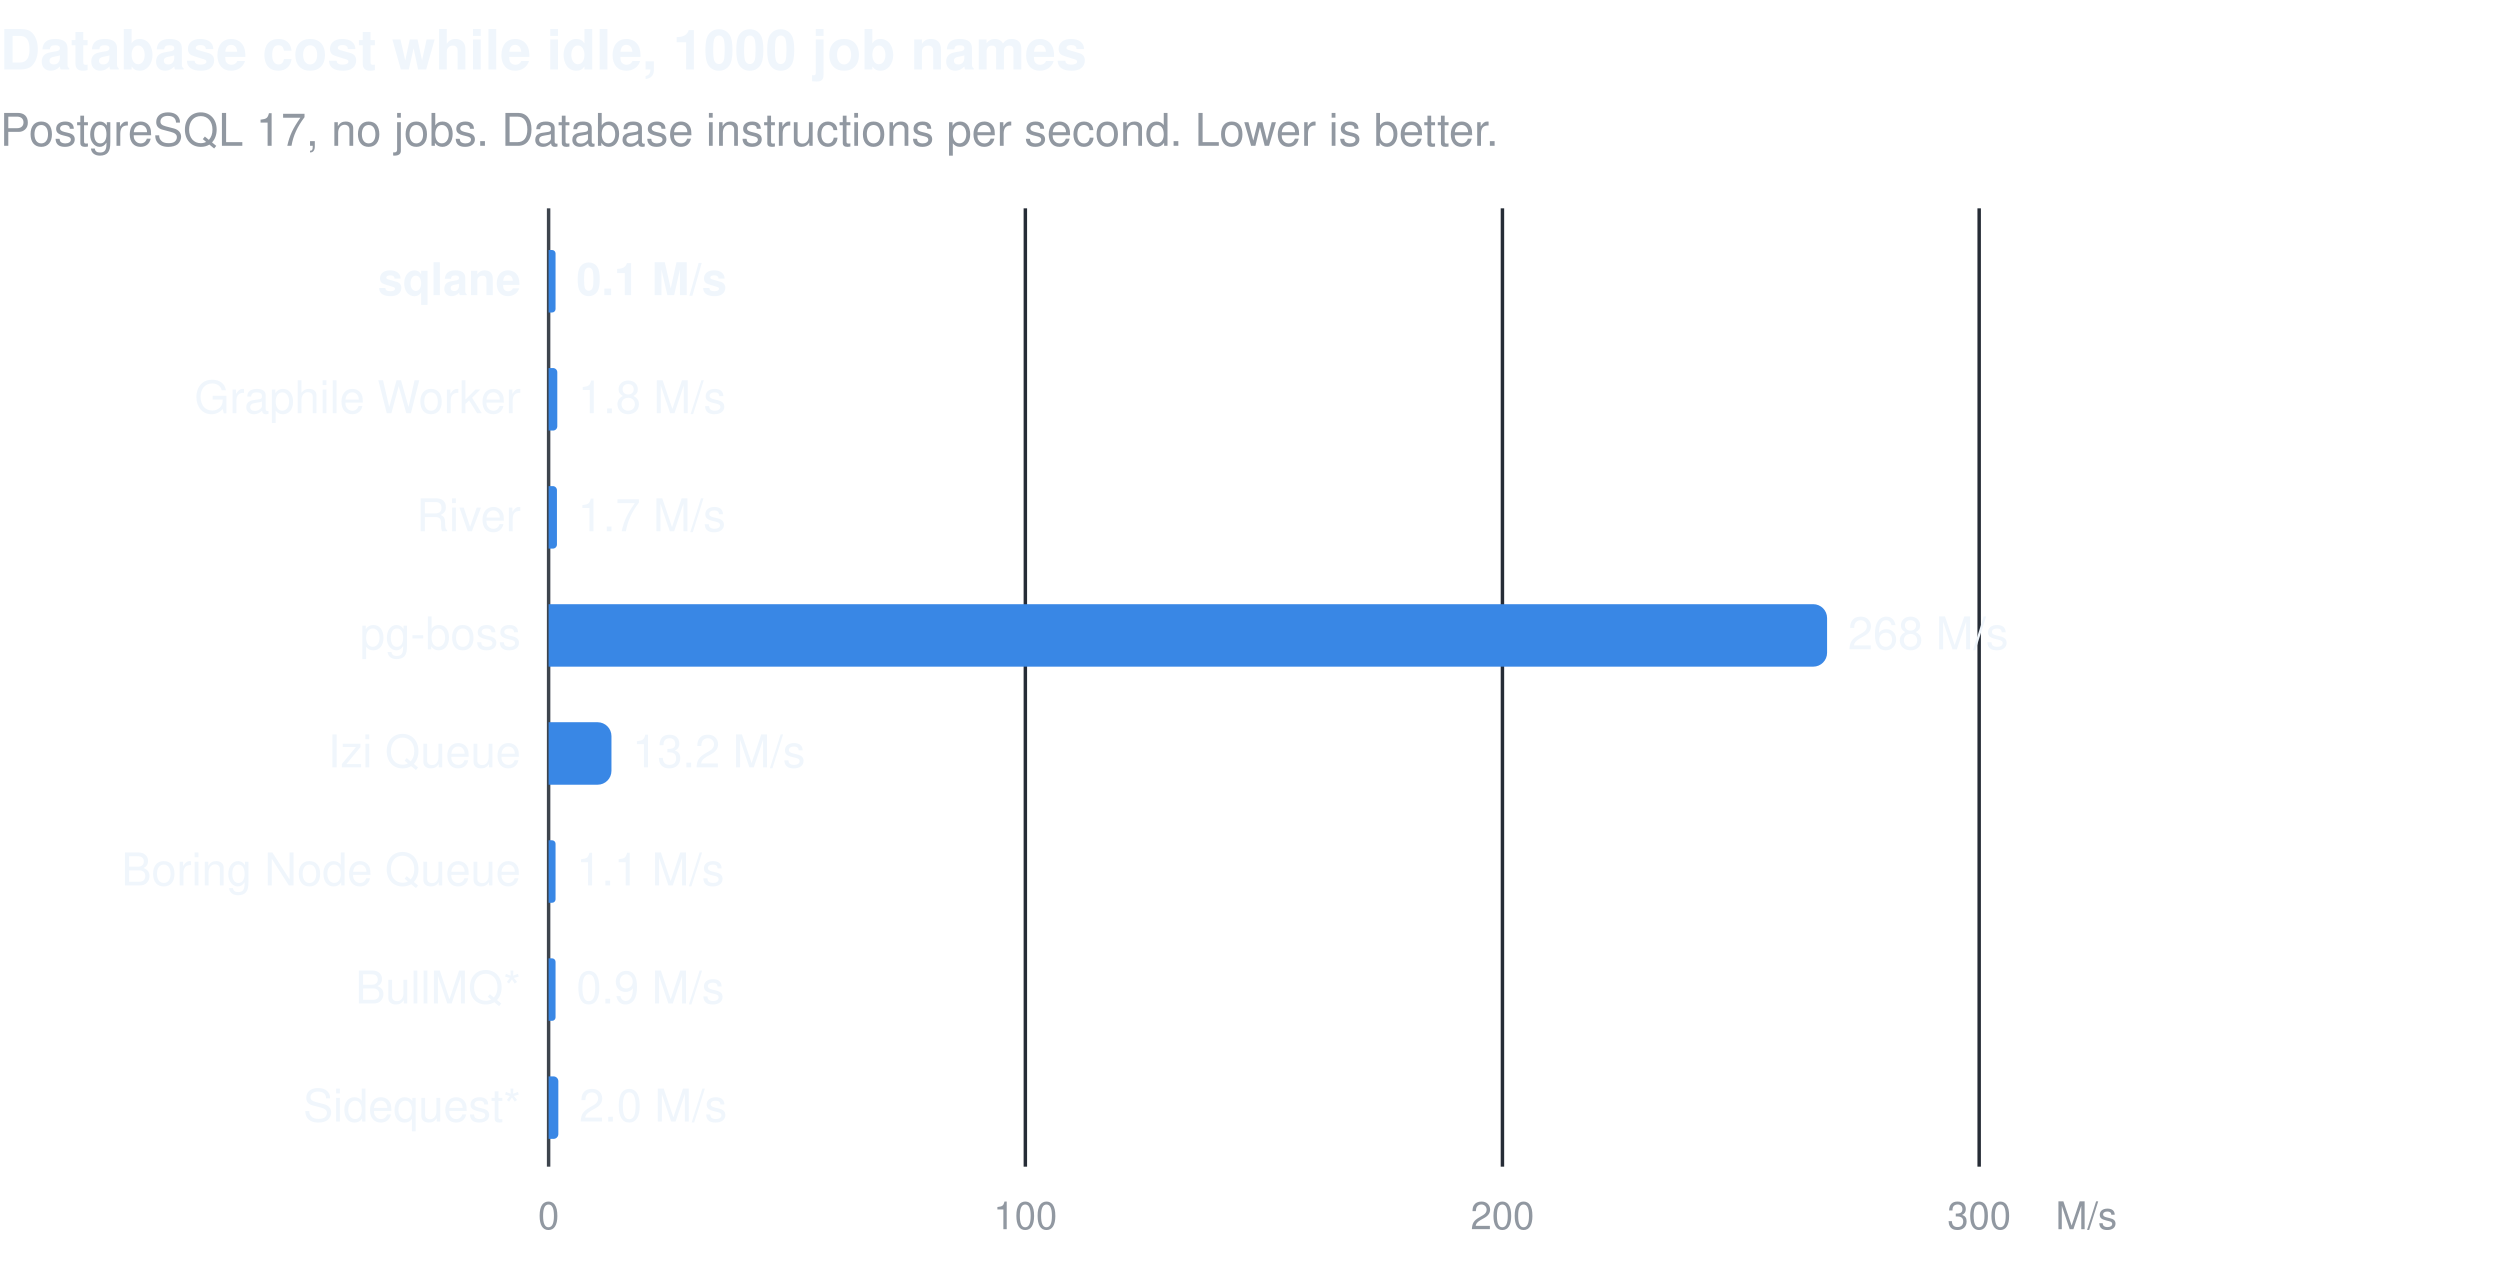
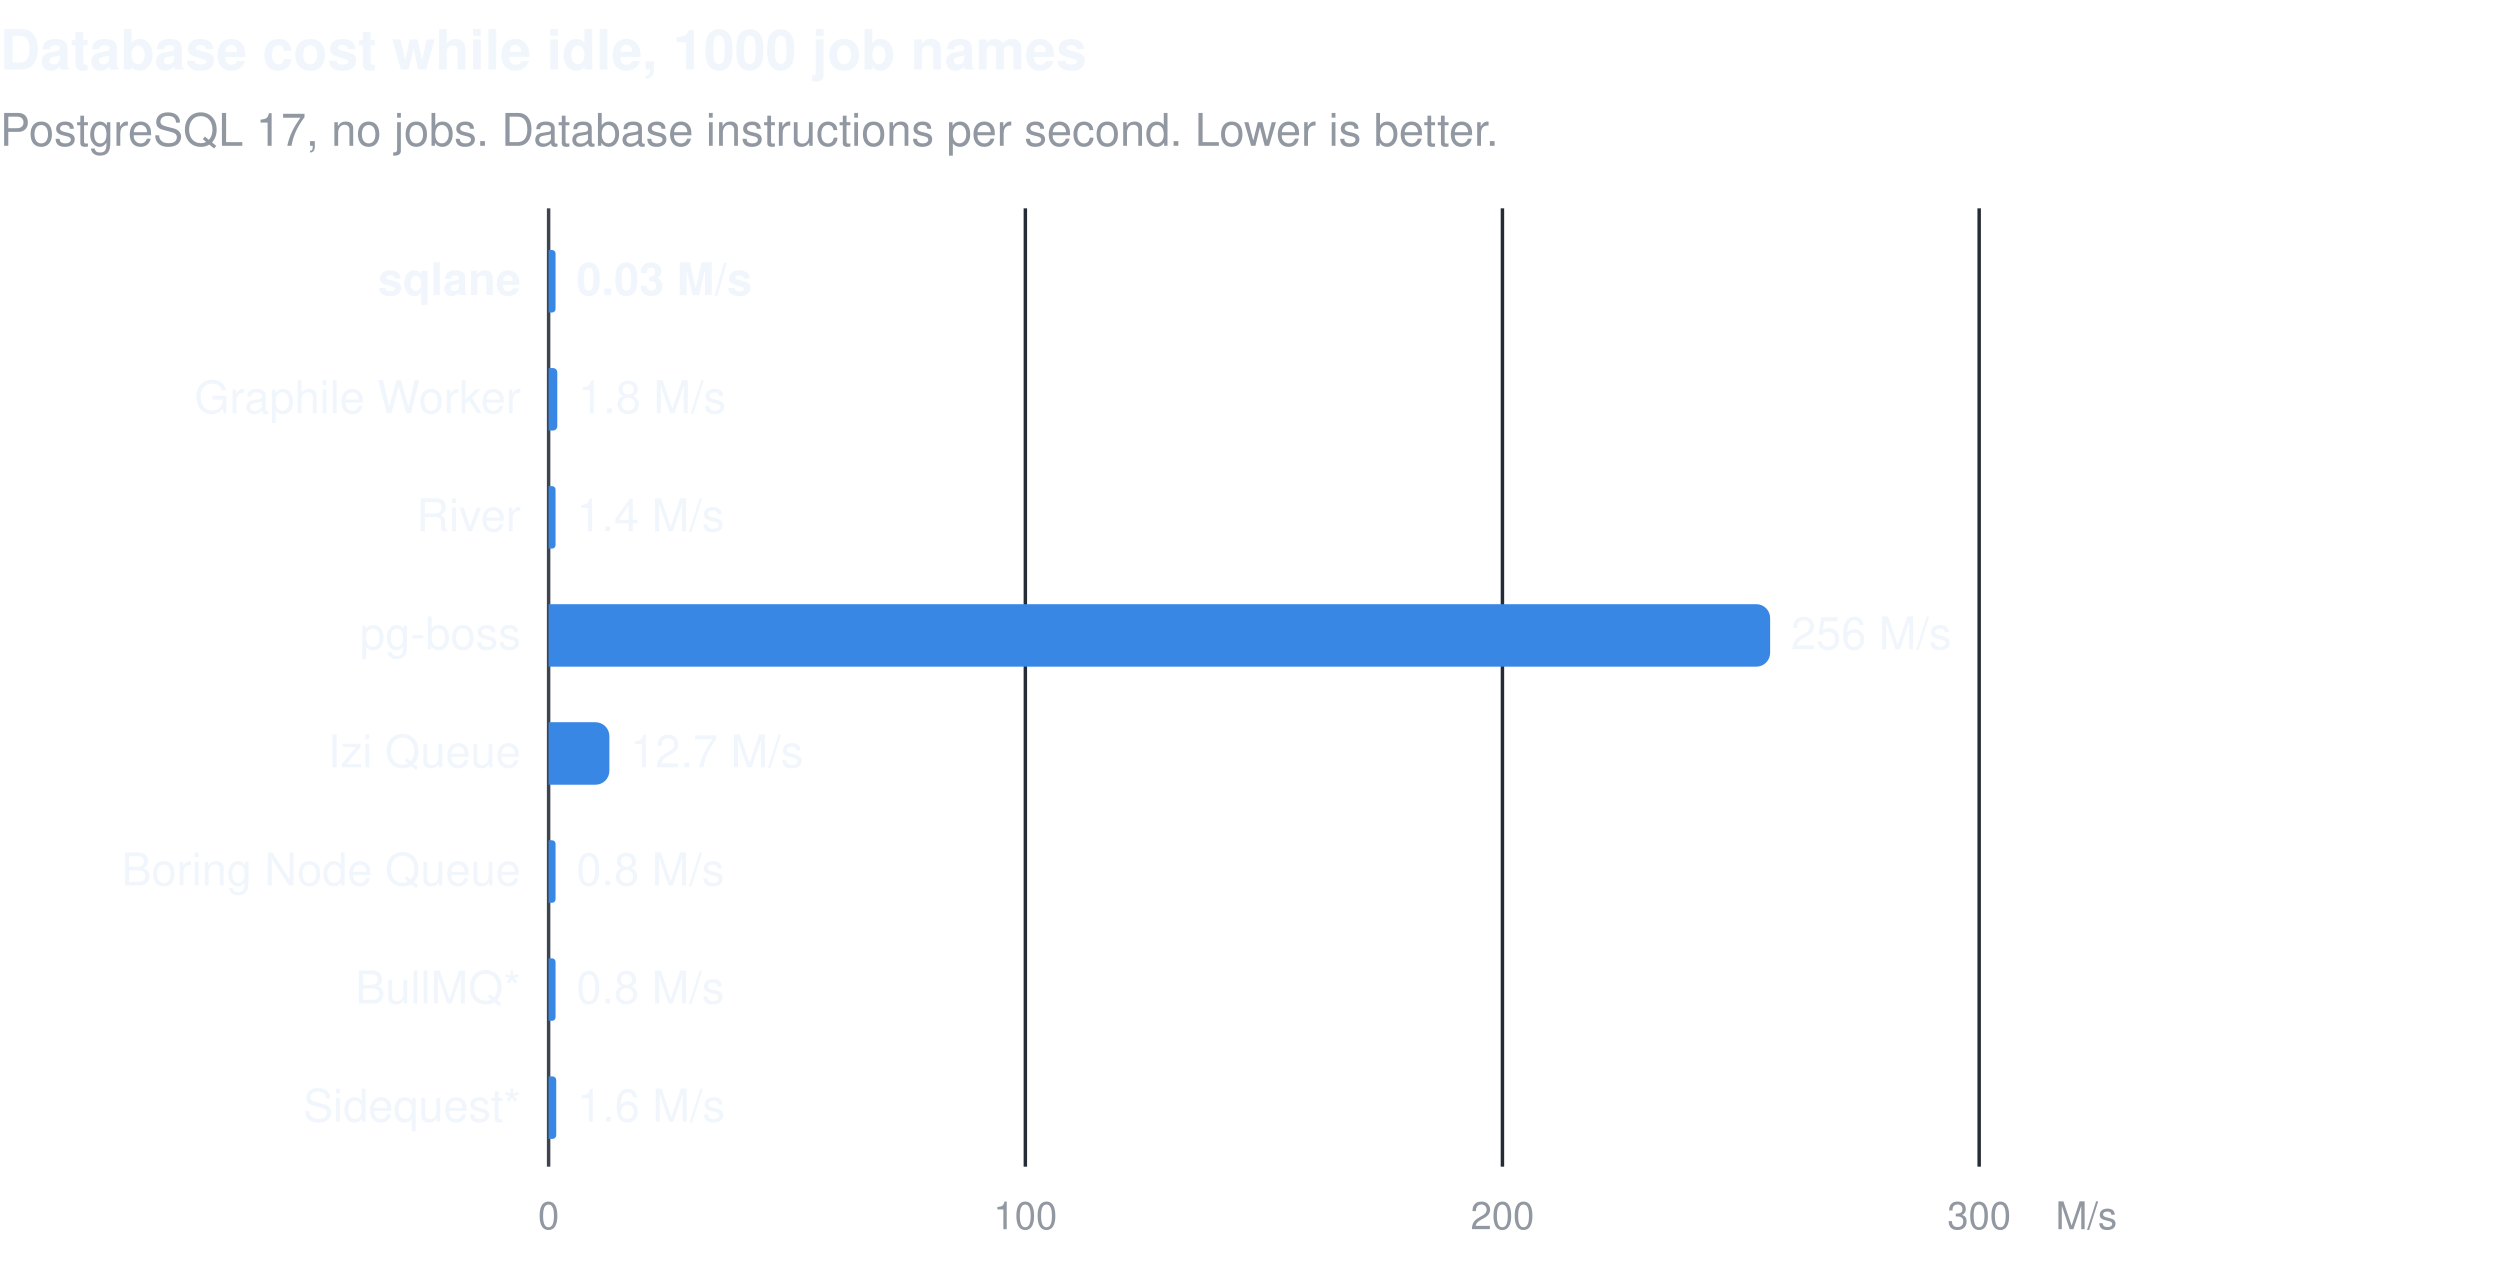
<svg xmlns="http://www.w3.org/2000/svg" width="720" height="370" viewBox="0 0 720 370" font-family="-apple-system, BlinkMacSystemFont, 'Segoe UI', Helvetica, Arial, sans-serif" role="img" aria-label="Database cost while idle, 1000 job names">
  <text x="0" y="20" font-size="16" font-weight="600" fill="#f0f6fc">Database cost while idle, 1000 job names</text>
  <text x="0" y="42" font-size="13" fill="#9198a1">PostgreSQL 17, no jobs. Database instructions per second. Lower is better.</text>
  <line x1="158.0" y1="60" x2="158.0" y2="336" stroke="#3d444d" />
  <text x="158.0" y="354" font-size="11" fill="#9198a1" text-anchor="middle">0</text>
  <line x1="295.3" y1="60" x2="295.3" y2="336" stroke="#262c36" />
  <text x="295.3" y="354" font-size="11" fill="#9198a1" text-anchor="middle">100</text>
  <line x1="432.7" y1="60" x2="432.7" y2="336" stroke="#262c36" />
  <text x="432.7" y="354" font-size="11" fill="#9198a1" text-anchor="middle">200</text>
  <line x1="570.0" y1="60" x2="570.0" y2="336" stroke="#262c36" />
  <text x="570.0" y="354" font-size="11" fill="#9198a1" text-anchor="middle">300</text>
  <text x="592" y="354" font-size="11" fill="#9198a1">M/s</text>
  <text x="150" y="85" font-size="13" fill="#f0f6fc" text-anchor="end" font-weight="600">sqlane</text>
  <path d="M158,72H159.0A1,1 0 0 1 160.0,73V89A1,1 0 0 1 159.0,90H158Z" fill="#3987e5" />
-   <text x="166.0" y="85" font-size="13" fill="#f0f6fc" font-weight="600">0.1 M/s</text>
+   <text x="166.0" y="85" font-size="13" fill="#f0f6fc" font-weight="600">0.03 M/s</text>
  <text x="150" y="119" font-size="13" fill="#f0f6fc" text-anchor="end">Graphile Worker</text>
-   <path d="M158,106H159.2A1.226,1.226 0 0 1 160.5,107.226V122.774A1.226,1.226 0 0 1 159.2,124H158Z" fill="#3987e5" />
+   <path d="M158,106H159.3A1.257,1.257 0 0 1 160.5,107.257V122.743A1.257,1.257 0 0 1 159.3,124H158Z" fill="#3987e5" />
  <text x="166.5" y="119" font-size="13" fill="#f0f6fc">1.8 M/s</text>
  <text x="150" y="153" font-size="13" fill="#f0f6fc" text-anchor="end">River</text>
-   <path d="M158,140H159.2A1.183,1.183 0 0 1 160.4,141.183V156.817A1.183,1.183 0 0 1 159.2,158H158Z" fill="#3987e5" />
-   <text x="166.4" y="153" font-size="13" fill="#f0f6fc">1.7 M/s</text>
+   <path d="M158,140H159.0A1,1 0 0 1 160.0,141V157A1,1 0 0 1 159.0,158H158Z" fill="#3987e5" />
+   <text x="166.0" y="153" font-size="13" fill="#f0f6fc">1.4 M/s</text>
  <text x="150" y="187" font-size="13" fill="#f0f6fc" text-anchor="end">pg-boss</text>
-   <path d="M158,174H522.2A4,4 0 0 1 526.2,178V188A4,4 0 0 1 522.2,192H158Z" fill="#3987e5" />
-   <text x="532.2" y="187" font-size="13" fill="#f0f6fc">268 M/s</text>
+   <path d="M158,174H505.8A4,4 0 0 1 509.8,178V188A4,4 0 0 1 505.8,192H158Z" fill="#3987e5" />
+   <text x="515.8" y="187" font-size="13" fill="#f0f6fc">256 M/s</text>
  <text x="150" y="221" font-size="13" fill="#f0f6fc" text-anchor="end">Izi Queue</text>
-   <path d="M158,208H172.1A4,4 0 0 1 176.1,212V222A4,4 0 0 1 172.1,226H158Z" fill="#3987e5" />
-   <text x="182.1" y="221" font-size="13" fill="#f0f6fc">13.2 M/s</text>
+   <path d="M158,208H171.5A4,4 0 0 1 175.5,212V222A4,4 0 0 1 171.5,226H158Z" fill="#3987e5" />
+   <text x="181.5" y="221" font-size="13" fill="#f0f6fc">12.7 M/s</text>
  <text x="150" y="255" font-size="13" fill="#f0f6fc" text-anchor="end">Boring Node Queue</text>
  <path d="M158,242H159.0A1,1 0 0 1 160.0,243V259A1,1 0 0 1 159.0,260H158Z" fill="#3987e5" />
-   <text x="166.0" y="255" font-size="13" fill="#f0f6fc">1.1 M/s</text>
+   <text x="166.0" y="255" font-size="13" fill="#f0f6fc">0.8 M/s</text>
  <text x="150" y="289" font-size="13" fill="#f0f6fc" text-anchor="end">BullMQ*</text>
  <path d="M158,276H159.0A1,1 0 0 1 160.0,277V293A1,1 0 0 1 159.0,294H158Z" fill="#3987e5" />
-   <text x="166.0" y="289" font-size="13" fill="#f0f6fc">0.9 M/s</text>
+   <text x="166.0" y="289" font-size="13" fill="#f0f6fc">0.8 M/s</text>
  <text x="150" y="323" font-size="13" fill="#f0f6fc" text-anchor="end">Sidequest*</text>
-   <path d="M158,310H159.4A1.389,1.389 0 0 1 160.8,311.389V326.611A1.389,1.389 0 0 1 159.4,328H158Z" fill="#3987e5" />
-   <text x="166.8" y="323" font-size="13" fill="#f0f6fc">2.0 M/s</text>
+   <path d="M158,310H159.1A1.076,1.076 0 0 1 160.2,311.076V326.924A1.076,1.076 0 0 1 159.1,328H158Z" fill="#3987e5" />
+   <text x="166.2" y="323" font-size="13" fill="#f0f6fc">1.6 M/s</text>
</svg>
